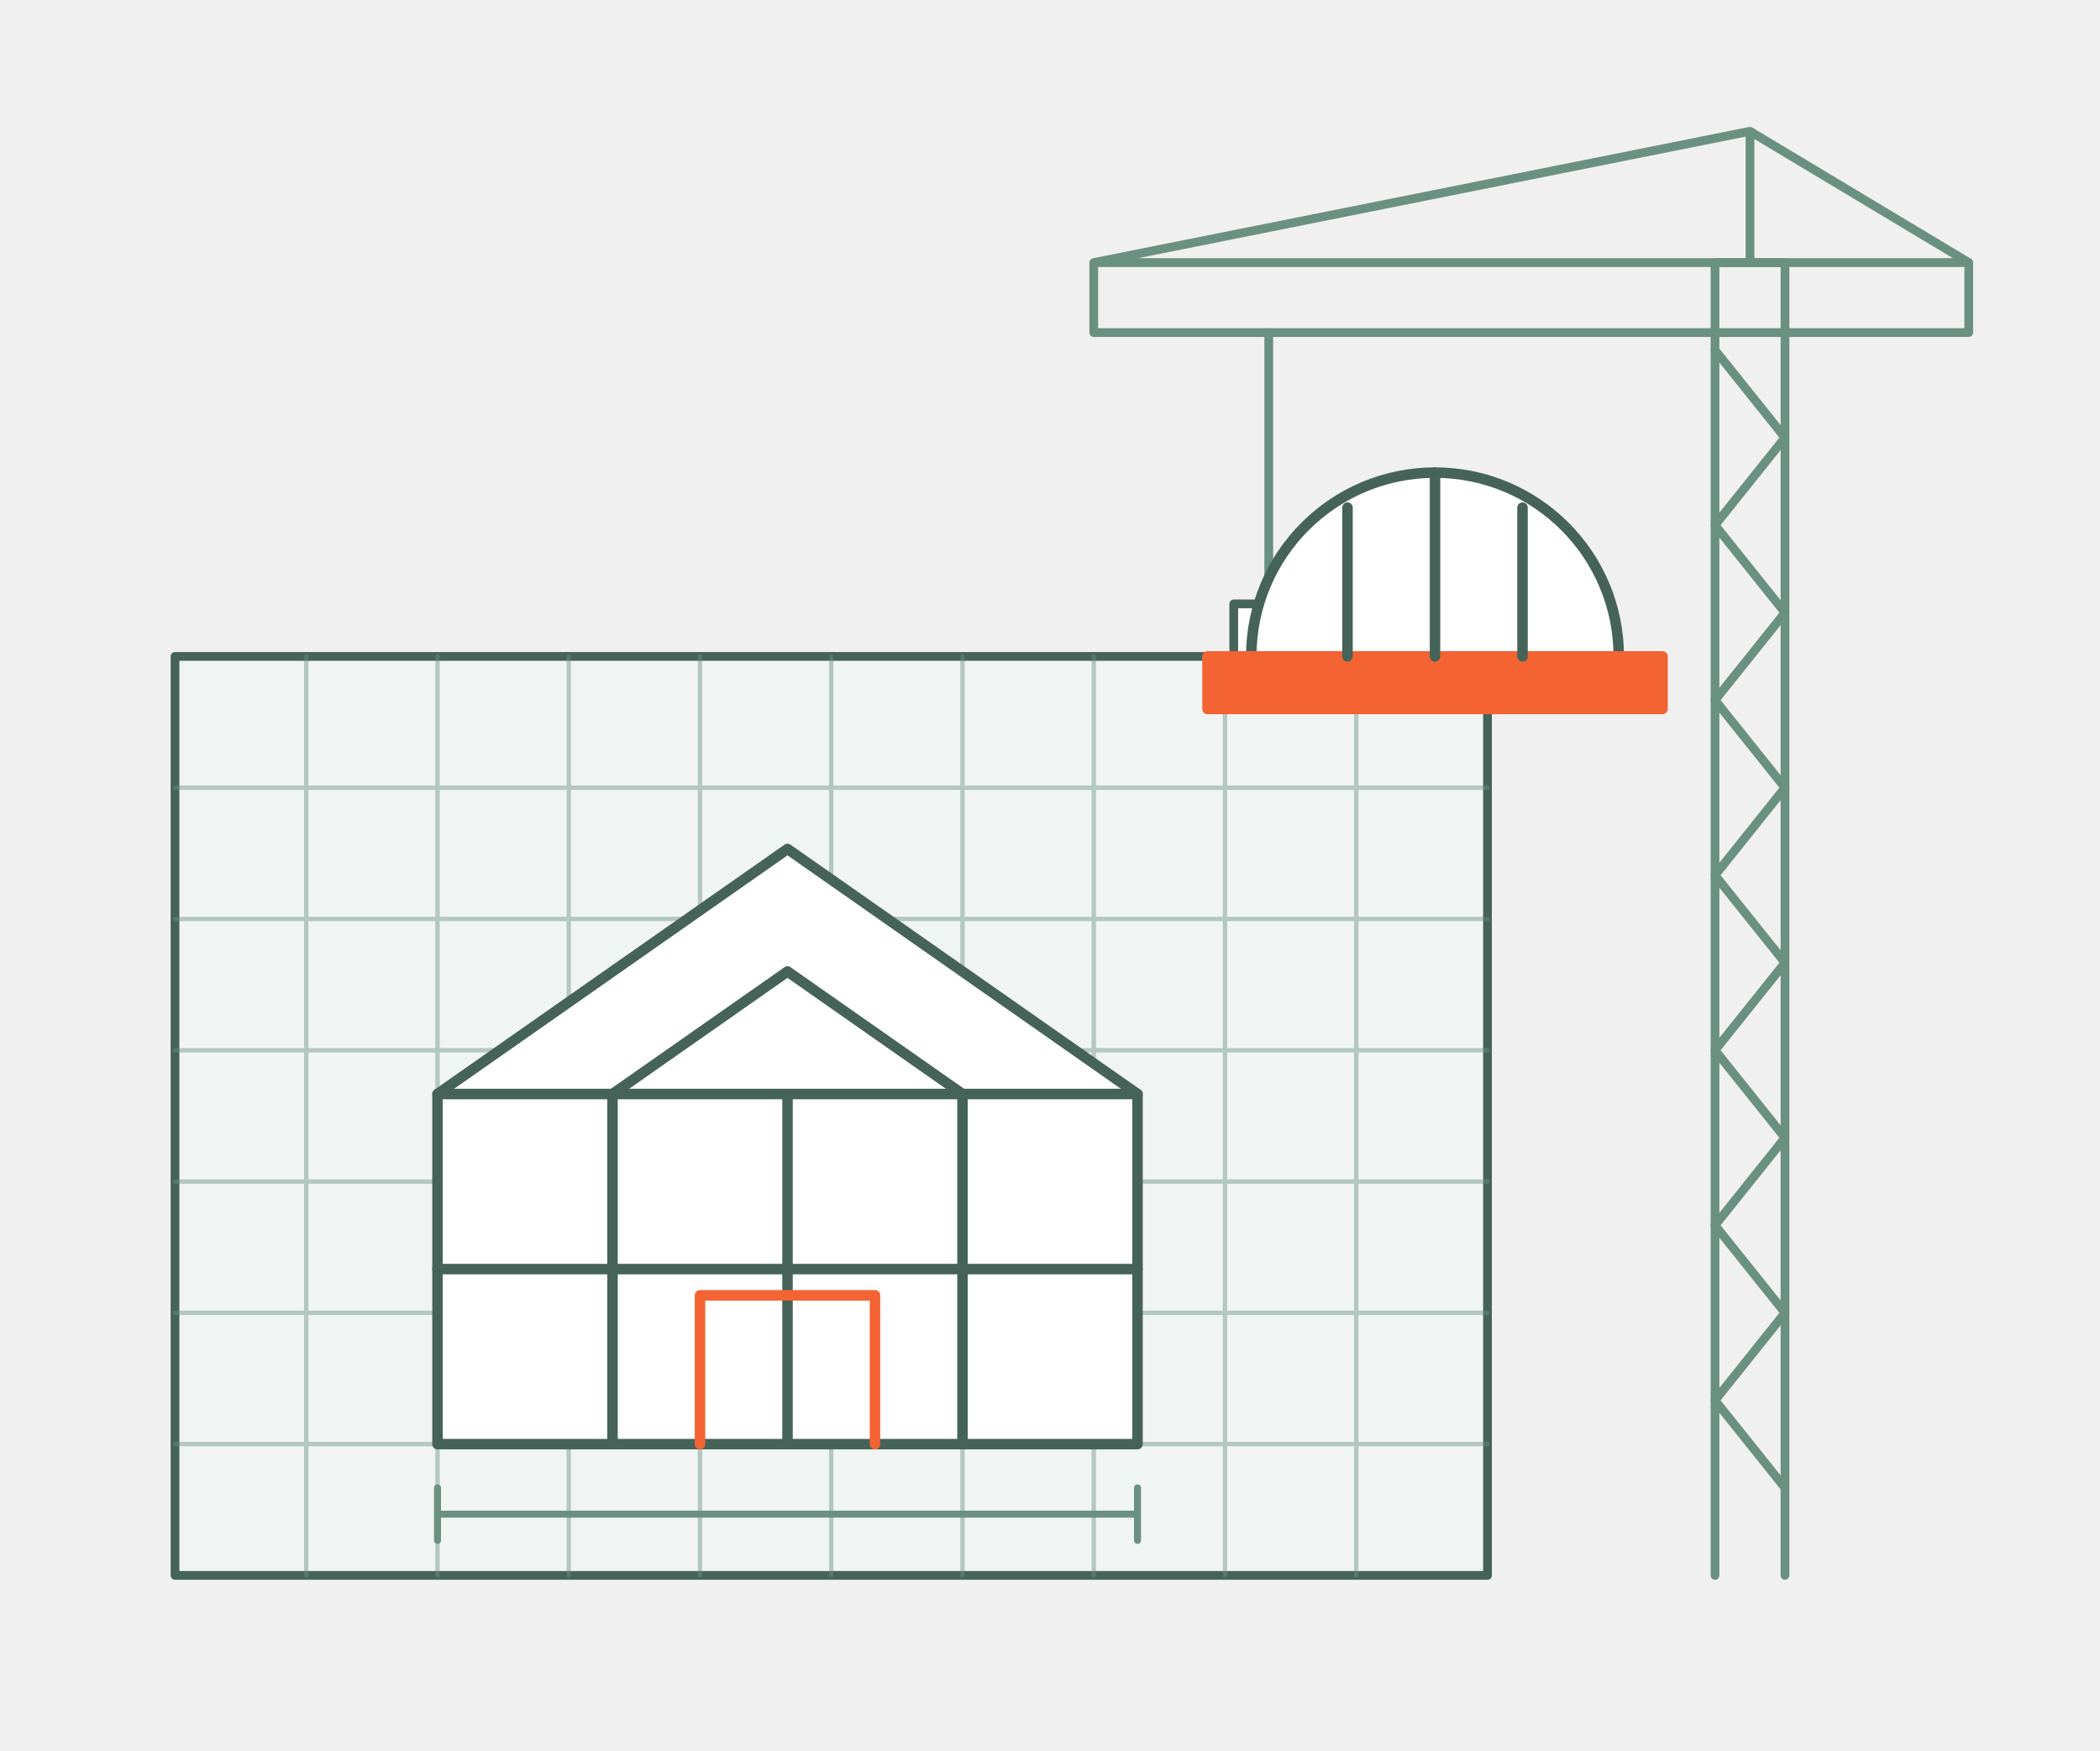
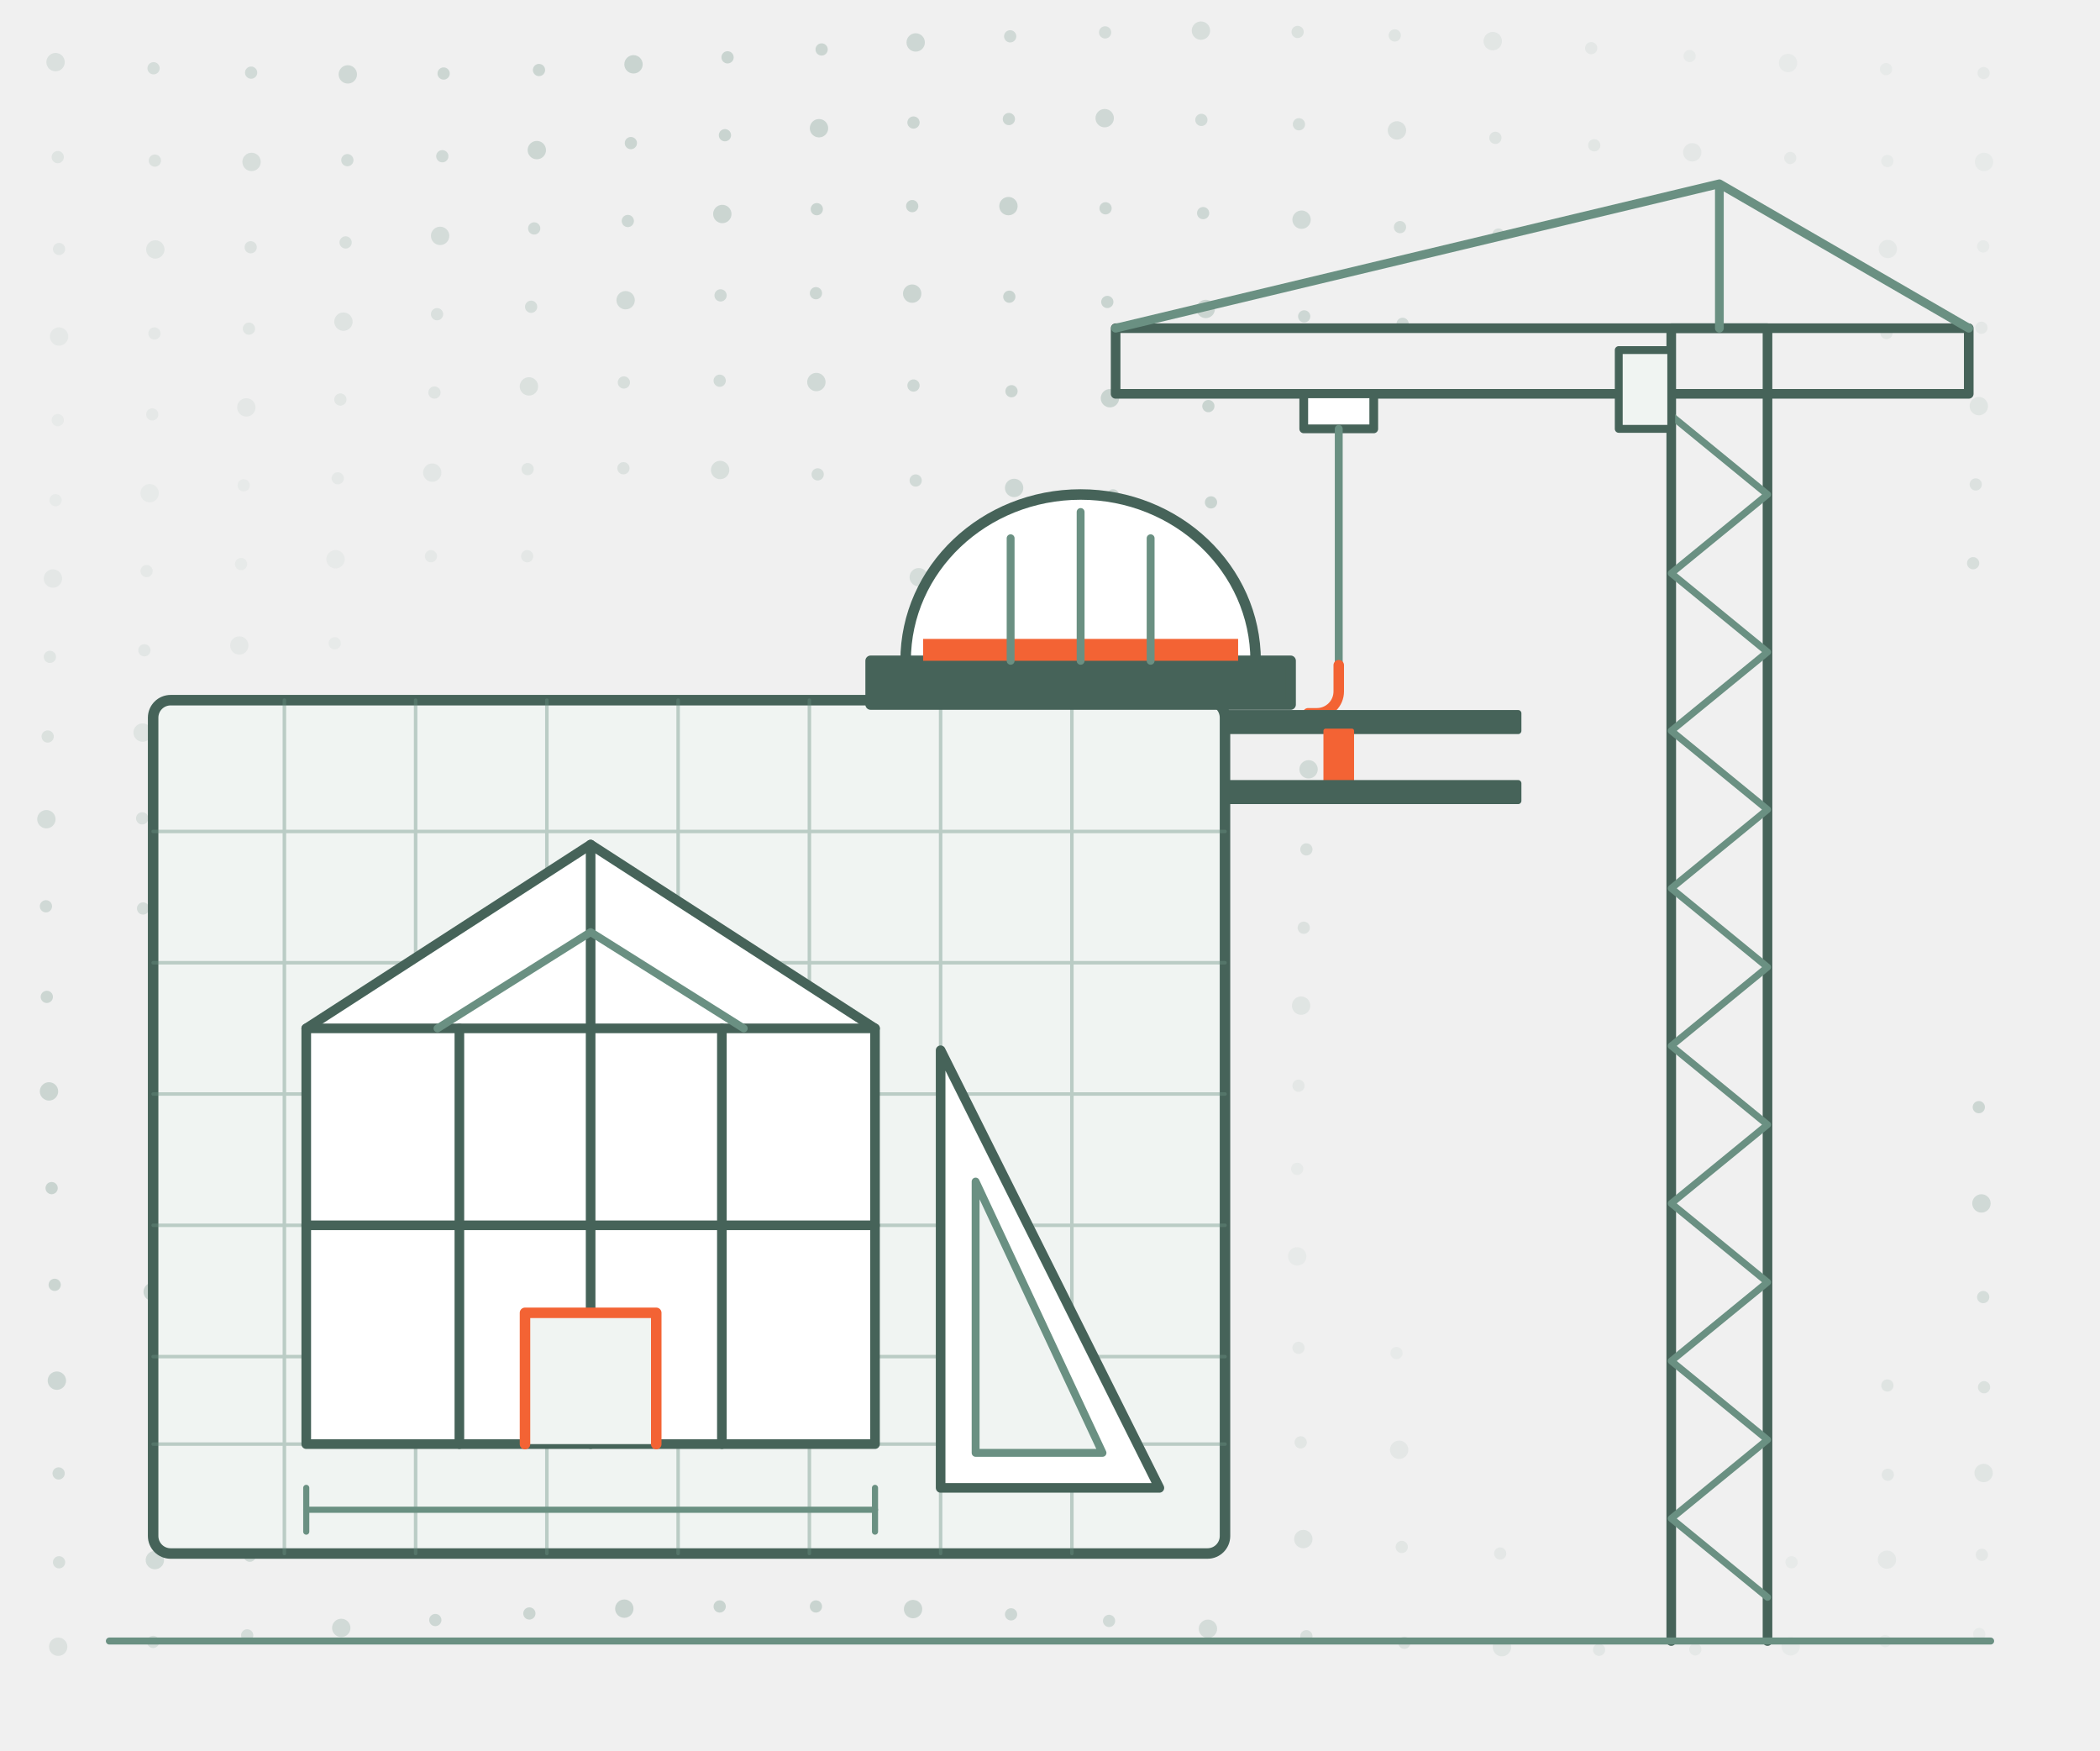
<svg xmlns="http://www.w3.org/2000/svg" viewBox="0 0 480 400" width="480" height="400" fill="none" stroke-linecap="round" stroke-linejoin="round">
-   <g stroke="#6A9082" stroke-width="2">
-     <path d="M392 360V60M408 360V60M392 60h16" />
-     <path d="M392 80l16 20M408 100l-16 20M392 120l16 20M408 140l-16 20M392 160l16 20M408 180l-16 20M392 200l16 20M408 220l-16 20M392 240l16 20M408 260l-16 20M392 280l16 20M408 300l-16 20M392 320l16 20" />
-     <path d="M250 60h200M250 76h200M250 60v16M450 60v16M400 30l-150 30M400 30l50 30M400 30v30" />
-     <path d="M290 76v62" />
-   </g>
-   <path d="M282 138h16v14h-16z" fill="#FFFFFF" stroke="#466359" stroke-width="2" />
-   <rect x="40" y="150" width="300" height="210" fill="#F0F4F2" stroke="#466359" stroke-width="2" />
-   <g stroke="#6A9082" stroke-width="1" opacity=".45">
-     <path d="M40 180h300M40 210h300M40 240h300M40 270h300M40 300h300M40 330h300M70 150v210M100 150v210M130 150v210M160 150v210M190 150v210M220 150v210M250 150v210M280 150v210M310 150v210" />
-   </g>
-   <g stroke="#466359" stroke-width="2.4">
-     <path d="M100 330V250l80-56 80 56v80z" fill="#FFFFFF" />
-     <path d="M100 250h160M140 330v-80M180 330v-80M220 330v-80M100 290h160" />
-     <path d="M140 250l40-28 40 28" />
-   </g>
-   <path d="M160 330v-34h40v34" stroke="#F36334" stroke-width="2.4" />
-   <g stroke="#6A9082" stroke-width="1.6">
-     <path d="M100 346h160M100 340v12M260 340v12" />
-   </g>
-   <g stroke="#466359" stroke-width="2.4">
-     <path d="M286 150a42 42 0 0 1 84 0" fill="#FFFFFF" />
-     <path d="M276 150h104v12H276z" fill="#F36334" stroke="#F36334" />
-     <path d="M328 108v42M308 116v34M348 116v34" />
-   </g>
+   <g class="cc-hero-art__dots">
+     <circle cx="12.7" cy="14.2" r="2.1" fill="#6A9082" opacity="0.17" />
+     <circle cx="35.1" cy="15.6" r="1.4" fill="#6A9082" opacity="0.2" />
+     <circle cx="57.4" cy="16.6" r="1.4" fill="#6A9082" opacity="0.23" />
+     <circle cx="79.5" cy="17.0" r="2.1" fill="#6A9082" opacity="0.25" />
+     <circle cx="101.4" cy="16.8" r="1.4" fill="#6A9082" opacity="0.27" />
+     <circle cx="123.2" cy="16.0" r="1.4" fill="#6A9082" opacity="0.28" />
+     <circle cx="144.8" cy="14.7" r="2.1" fill="#6A9082" opacity="0.29" />
+     <circle cx="166.3" cy="13.1" r="1.4" fill="#6A9082" opacity="0.29" />
+     <circle cx="187.8" cy="11.3" r="1.4" fill="#6A9082" opacity="0.28" />
+     <circle cx="209.3" cy="9.7" r="2.1" fill="#6A9082" opacity="0.26" />
+     <circle cx="230.9" cy="8.3" r="1.4" fill="#6A9082" opacity="0.24" />
+     <circle cx="252.6" cy="7.4" r="1.4" fill="#6A9082" opacity="0.21" />
+     <circle cx="274.5" cy="7.0" r="2.1" fill="#6A9082" opacity="0.19" />
+     <circle cx="296.6" cy="7.3" r="1.4" fill="#6A9082" opacity="0.16" />
+     <circle cx="318.8" cy="8.1" r="1.4" fill="#6A9082" opacity="0.13" />
+     <circle cx="341.2" cy="9.4" r="2.1" fill="#6A9082" opacity="0.11" />
+     <circle cx="363.7" cy="11.0" r="1.4" fill="#6A9082" opacity="0.09" />
+     <circle cx="386.2" cy="12.8" r="1.4" fill="#6A9082" opacity="0.07" />
+     <circle cx="408.7" cy="14.4" r="2.1" fill="#6A9082" opacity="0.07" />
+     <circle cx="431.1" cy="15.8" r="1.4" fill="#6A9082" opacity="0.07" />
+     <circle cx="453.4" cy="16.7" r="1.4" fill="#6A9082" opacity="0.08" />
+     <circle cx="13.2" cy="35.9" r="1.4" fill="#6A9082" opacity="0.13" />
+     <circle cx="35.4" cy="36.7" r="1.4" fill="#6A9082" opacity="0.16" />
+     <circle cx="57.5" cy="37.0" r="2.1" fill="#6A9082" opacity="0.19" />
+     <circle cx="79.4" cy="36.6" r="1.4" fill="#6A9082" opacity="0.22" />
+     <circle cx="101.1" cy="35.7" r="1.4" fill="#6A9082" opacity="0.24" />
+     <circle cx="122.7" cy="34.3" r="2.1" fill="#6A9082" opacity="0.27" />
+     <circle cx="144.2" cy="32.7" r="1.4" fill="#6A9082" opacity="0.28" />
+     <circle cx="165.7" cy="30.9" r="1.4" fill="#6A9082" opacity="0.29" />
+     <circle cx="187.2" cy="29.3" r="2.1" fill="#6A9082" opacity="0.29" />
+     <circle cx="208.8" cy="28.0" r="1.4" fill="#6A9082" opacity="0.28" />
+     <circle cx="230.6" cy="27.2" r="1.4" fill="#6A9082" opacity="0.27" />
+     <circle cx="252.5" cy="27.0" r="2.1" fill="#6A9082" opacity="0.25" />
+     <circle cx="274.6" cy="27.4" r="1.4" fill="#6A9082" opacity="0.22" />
+     <circle cx="296.9" cy="28.4" r="1.4" fill="#6A9082" opacity="0.2" />
+     <circle cx="319.3" cy="29.8" r="2.1" fill="#6A9082" opacity="0.17" />
+     <circle cx="341.8" cy="31.5" r="1.4" fill="#6A9082" opacity="0.14" />
+     <circle cx="364.4" cy="33.2" r="1.4" fill="#6A9082" opacity="0.11" />
+     <circle cx="386.8" cy="34.8" r="2.1" fill="#6A9082" opacity="0.09" />
+     <circle cx="409.2" cy="36.1" r="1.4" fill="#6A9082" opacity="0.08" />
+     <circle cx="431.4" cy="36.8" r="1.4" fill="#6A9082" opacity="0.07" />
+     <circle cx="453.5" cy="37.0" r="2.1" fill="#6A9082" opacity="0.07" />
+     <circle cx="13.5" cy="56.9" r="1.4" fill="#6A9082" opacity="0.1" />
+     <circle cx="35.5" cy="57.0" r="2.1" fill="#6A9082" opacity="0.12" />
+     <circle cx="57.3" cy="56.5" r="1.4" fill="#6A9082" opacity="0.15" />
+     <circle cx="79.0" cy="55.4" r="1.4" fill="#6A9082" opacity="0.18" />
+     <circle cx="100.6" cy="53.9" r="2.1" fill="#6A9082" opacity="0.21" />
+     <circle cx="122.1" cy="52.2" r="1.4" fill="#6A9082" opacity="0.24" />
+     <circle cx="143.5" cy="50.5" r="1.4" fill="#6A9082" opacity="0.26" />
+     <circle cx="165.1" cy="48.9" r="2.1" fill="#6A9082" opacity="0.28" />
+     <circle cx="186.7" cy="47.8" r="1.4" fill="#6A9082" opacity="0.29" />
+     <circle cx="208.5" cy="47.1" r="1.4" fill="#6A9082" opacity="0.29" />
+     <circle cx="230.5" cy="47.1" r="2.1" fill="#6A9082" opacity="0.29" />
+     <circle cx="252.7" cy="47.6" r="1.4" fill="#6A9082" opacity="0.27" />
+     <circle cx="275.0" cy="48.7" r="1.4" fill="#6A9082" opacity="0.26" />
+     <circle cx="297.5" cy="50.2" r="2.1" fill="#6A9082" opacity="0.23" />
+     <circle cx="320.0" cy="51.9" r="1.4" fill="#6A9082" opacity="0.21" />
+     <circle cx="342.5" cy="53.6" r="1.4" fill="#6A9082" opacity="0.18" />
+     <circle cx="431.5" cy="56.9" r="2.1" fill="#6A9082" opacity="0.08" />
+     <circle cx="453.3" cy="56.3" r="1.4" fill="#6A9082" opacity="0.07" />
+     <circle cx="13.5" cy="76.9" r="2.1" fill="#6A9082" opacity="0.08" />
+     <circle cx="35.3" cy="76.2" r="1.4" fill="#6A9082" opacity="0.09" />
+     <circle cx="56.9" cy="75.1" r="1.4" fill="#6A9082" opacity="0.12" />
+     <circle cx="78.5" cy="73.5" r="2.1" fill="#6A9082" opacity="0.14" />
+     <circle cx="99.9" cy="71.8" r="1.4" fill="#6A9082" opacity="0.17" />
+     <circle cx="121.4" cy="70.1" r="1.4" fill="#6A9082" opacity="0.2" />
+     <circle cx="143.0" cy="68.6" r="2.1" fill="#6A9082" opacity="0.23" />
+     <circle cx="164.7" cy="67.5" r="1.4" fill="#6A9082" opacity="0.25" />
+     <circle cx="186.5" cy="67.0" r="1.4" fill="#6A9082" opacity="0.27" />
+     <circle cx="208.5" cy="67.1" r="2.1" fill="#6A9082" opacity="0.28" />
+     <circle cx="230.7" cy="67.8" r="1.4" fill="#6A9082" opacity="0.29" />
+     <circle cx="253.1" cy="69.0" r="1.4" fill="#6A9082" opacity="0.29" />
+     <circle cx="275.6" cy="70.6" r="2.1" fill="#6A9082" opacity="0.28" />
+     <circle cx="298.1" cy="72.3" r="1.4" fill="#6A9082" opacity="0.26" />
+     <circle cx="320.6" cy="74.0" r="1.4" fill="#6A9082" opacity="0.24" />
+     <circle cx="431.2" cy="76.1" r="1.4" fill="#6A9082" opacity="0.11" />
+     <circle cx="452.9" cy="74.9" r="1.4" fill="#6A9082" opacity="0.09" />
+     <circle cx="13.2" cy="96.0" r="1.4" fill="#6A9082" opacity="0.07" />
+     <circle cx="34.8" cy="94.7" r="1.4" fill="#6A9082" opacity="0.08" />
+     <circle cx="56.3" cy="93.1" r="2.1" fill="#6A9082" opacity="0.09" />
+     <circle cx="77.8" cy="91.3" r="1.4" fill="#6A9082" opacity="0.11" />
+     <circle cx="99.3" cy="89.7" r="1.4" fill="#6A9082" opacity="0.13" />
+     <circle cx="120.9" cy="88.3" r="2.1" fill="#6A9082" opacity="0.16" />
+     <circle cx="142.6" cy="87.4" r="1.4" fill="#6A9082" opacity="0.19" />
+     <circle cx="164.5" cy="87.0" r="1.4" fill="#6A9082" opacity="0.22" />
+     <circle cx="186.6" cy="87.3" r="2.1" fill="#6A9082" opacity="0.24" />
+     <circle cx="208.8" cy="88.1" r="1.4" fill="#6A9082" opacity="0.26" />
+     <circle cx="231.2" cy="89.4" r="1.4" fill="#6A9082" opacity="0.28" />
+     <circle cx="253.7" cy="91.0" r="2.1" fill="#6A9082" opacity="0.29" />
+     <circle cx="276.2" cy="92.8" r="1.4" fill="#6A9082" opacity="0.29" />
+     <circle cx="298.7" cy="94.4" r="1.4" fill="#6A9082" opacity="0.28" />
+     <circle cx="452.3" cy="92.8" r="2.1" fill="#6A9082" opacity="0.12" />
+     <circle cx="12.7" cy="114.3" r="1.4" fill="#6A9082" opacity="0.07" />
+     <circle cx="34.2" cy="112.7" r="2.1" fill="#6A9082" opacity="0.07" />
+     <circle cx="55.7" cy="110.9" r="1.4" fill="#6A9082" opacity="0.07" />
+     <circle cx="77.2" cy="109.3" r="1.4" fill="#6A9082" opacity="0.08" />
+     <circle cx="98.8" cy="108.0" r="2.1" fill="#6A9082" opacity="0.1" />
+     <circle cx="120.6" cy="107.2" r="1.4" fill="#6A9082" opacity="0.12" />
+     <circle cx="142.5" cy="107.0" r="1.4" fill="#6A9082" opacity="0.15" />
+     <circle cx="164.6" cy="107.4" r="2.1" fill="#6A9082" opacity="0.18" />
+     <circle cx="186.9" cy="108.4" r="1.4" fill="#6A9082" opacity="0.21" />
+     <circle cx="209.3" cy="109.8" r="1.4" fill="#6A9082" opacity="0.23" />
+     <circle cx="231.8" cy="111.5" r="2.1" fill="#6A9082" opacity="0.26" />
+     <circle cx="254.4" cy="113.2" r="1.4" fill="#6A9082" opacity="0.27" />
+     <circle cx="276.8" cy="114.8" r="1.4" fill="#6A9082" opacity="0.29" />
+     <circle cx="451.6" cy="110.7" r="1.4" fill="#6A9082" opacity="0.15" />
+     <circle cx="12.1" cy="132.2" r="2.1" fill="#6A9082" opacity="0.09" />
+     <circle cx="33.5" cy="130.5" r="1.4" fill="#6A9082" opacity="0.08" />
+     <circle cx="55.1" cy="128.9" r="1.4" fill="#6A9082" opacity="0.07" />
+     <circle cx="76.7" cy="127.8" r="2.1" fill="#6A9082" opacity="0.07" />
+     <circle cx="98.5" cy="127.1" r="1.4" fill="#6A9082" opacity="0.08" />
+     <circle cx="120.5" cy="127.1" r="1.4" fill="#6A9082" opacity="0.09" />
+     <circle cx="210.0" cy="131.9" r="2.1" fill="#6A9082" opacity="0.2" />
+     <circle cx="232.5" cy="133.6" r="1.4" fill="#6A9082" opacity="0.22" />
+     <circle cx="254.9" cy="135.2" r="1.4" fill="#6A9082" opacity="0.25" />
+     <circle cx="451.0" cy="128.7" r="1.4" fill="#6A9082" opacity="0.19" />
+     <circle cx="11.4" cy="150.1" r="1.4" fill="#6A9082" opacity="0.12" />
+     <circle cx="33.0" cy="148.6" r="1.4" fill="#6A9082" opacity="0.1" />
+     <circle cx="54.7" cy="147.5" r="2.1" fill="#6A9082" opacity="0.08" />
+     <circle cx="76.5" cy="147.0" r="1.4" fill="#6A9082" opacity="0.07" />
+     <circle cx="255.4" cy="156.5" r="2.1" fill="#6A9082" opacity="0.21" />
+     <circle cx="277.5" cy="157.0" r="1.4" fill="#6A9082" opacity="0.24" />
+     <circle cx="10.9" cy="168.3" r="1.4" fill="#6A9082" opacity="0.16" />
+     <circle cx="32.6" cy="167.4" r="2.1" fill="#6A9082" opacity="0.13" />
+     <circle cx="54.5" cy="167.0" r="1.4" fill="#6A9082" opacity="0.11" />
+     <circle cx="277.4" cy="176.7" r="1.4" fill="#6A9082" opacity="0.2" />
+     <circle cx="299.1" cy="175.8" r="2.1" fill="#6A9082" opacity="0.23" />
+     <circle cx="10.6" cy="187.2" r="2.1" fill="#6A9082" opacity="0.2" />
+     <circle cx="32.5" cy="187.0" r="1.4" fill="#6A9082" opacity="0.17" />
+     <circle cx="298.6" cy="194.1" r="1.4" fill="#6A9082" opacity="0.19" />
+     <circle cx="10.5" cy="207.1" r="1.4" fill="#6A9082" opacity="0.24" />
+     <circle cx="32.7" cy="207.6" r="1.4" fill="#6A9082" opacity="0.21" />
+     <circle cx="298.0" cy="212.0" r="1.4" fill="#6A9082" opacity="0.15" />
+     <circle cx="10.7" cy="227.8" r="1.4" fill="#6A9082" opacity="0.27" />
+     <circle cx="297.4" cy="229.8" r="2.1" fill="#6A9082" opacity="0.12" />
+     <circle cx="11.2" cy="249.4" r="2.1" fill="#6A9082" opacity="0.28" />
+     <circle cx="296.8" cy="248.1" r="1.4" fill="#6A9082" opacity="0.09" />
+     <circle cx="452.3" cy="253.0" r="1.4" fill="#6A9082" opacity="0.27" />
+     <circle cx="11.8" cy="271.5" r="1.4" fill="#6A9082" opacity="0.29" />
+     <circle cx="296.5" cy="267.1" r="1.4" fill="#6A9082" opacity="0.07" />
+     <circle cx="452.9" cy="275.0" r="2.1" fill="#6A9082" opacity="0.24" />
+     <circle cx="12.5" cy="293.6" r="1.4" fill="#6A9082" opacity="0.28" />
+     <circle cx="34.9" cy="295.2" r="2.1" fill="#6A9082" opacity="0.29" />
+     <circle cx="296.5" cy="287.1" r="2.1" fill="#6A9082" opacity="0.07" />
+     <circle cx="453.3" cy="296.4" r="1.4" fill="#6A9082" opacity="0.2" />
+     <circle cx="13.0" cy="315.5" r="2.1" fill="#6A9082" opacity="0.26" />
+     <circle cx="35.4" cy="316.5" r="1.4" fill="#6A9082" opacity="0.28" />
+     <circle cx="274.6" cy="307.2" r="2.1" fill="#6A9082" opacity="0.1" />
+     <circle cx="296.8" cy="308.0" r="1.4" fill="#6A9082" opacity="0.08" />
+     <circle cx="319.2" cy="309.2" r="1.4" fill="#6A9082" opacity="0.07" />
+     <circle cx="431.4" cy="316.6" r="1.4" fill="#6A9082" opacity="0.13" />
+     <circle cx="453.5" cy="317.0" r="1.4" fill="#6A9082" opacity="0.16" />
+     <circle cx="13.4" cy="336.7" r="1.4" fill="#6A9082" opacity="0.23" />
+     <circle cx="35.5" cy="337.0" r="1.4" fill="#6A9082" opacity="0.25" />
+     <circle cx="57.4" cy="336.7" r="2.1" fill="#6A9082" opacity="0.27" />
+     <circle cx="274.9" cy="328.3" r="1.4" fill="#6A9082" opacity="0.13" />
+     <circle cx="297.3" cy="329.6" r="1.4" fill="#6A9082" opacity="0.11" />
+     <circle cx="319.8" cy="331.3" r="2.1" fill="#6A9082" opacity="0.09" />
+     <circle cx="431.5" cy="337.0" r="1.4" fill="#6A9082" opacity="0.1" />
+     <circle cx="453.4" cy="336.6" r="2.1" fill="#6A9082" opacity="0.12" />
+     <circle cx="13.5" cy="357.0" r="1.4" fill="#6A9082" opacity="0.19" />
+     <circle cx="35.4" cy="356.5" r="2.1" fill="#6A9082" opacity="0.22" />
+     <circle cx="57.1" cy="355.5" r="1.4" fill="#6A9082" opacity="0.24" />
+     <circle cx="78.6" cy="354.1" r="1.4" fill="#6A9082" opacity="0.27" />
+     <circle cx="100.1" cy="352.4" r="2.1" fill="#6A9082" opacity="0.28" />
+     <circle cx="230.7" cy="347.5" r="2.1" fill="#6A9082" opacity="0.22" />
+     <circle cx="253.0" cy="348.6" r="1.4" fill="#6A9082" opacity="0.2" />
+     <circle cx="275.4" cy="350.0" r="1.4" fill="#6A9082" opacity="0.17" />
+     <circle cx="297.9" cy="351.7" r="2.1" fill="#6A9082" opacity="0.14" />
+     <circle cx="320.4" cy="353.5" r="1.4" fill="#6A9082" opacity="0.11" />
+     <circle cx="342.9" cy="355.0" r="1.4" fill="#6A9082" opacity="0.09" />
+     <circle cx="409.5" cy="357.0" r="1.4" fill="#6A9082" opacity="0.07" />
+     <circle cx="431.3" cy="356.4" r="2.1" fill="#6A9082" opacity="0.08" />
+     <circle cx="453.0" cy="355.3" r="1.4" fill="#6A9082" opacity="0.09" />
+     <circle cx="13.3" cy="376.3" r="2.1" fill="#6A9082" opacity="0.15" />
+     <circle cx="35.0" cy="375.2" r="1.4" fill="#6A9082" opacity="0.18" />
+     <circle cx="56.5" cy="373.7" r="1.4" fill="#6A9082" opacity="0.21" />
+     <circle cx="78.0" cy="372.0" r="2.1" fill="#6A9082" opacity="0.23" />
+     <circle cx="99.5" cy="370.2" r="1.4" fill="#6A9082" opacity="0.26" />
+     <circle cx="121.0" cy="368.7" r="1.4" fill="#6A9082" opacity="0.28" />
+     <circle cx="142.7" cy="367.6" r="2.1" fill="#6A9082" opacity="0.29" />
+     <circle cx="164.5" cy="367.1" r="1.4" fill="#6A9082" opacity="0.29" />
+     <circle cx="186.5" cy="367.1" r="1.4" fill="#6A9082" opacity="0.29" />
+     <circle cx="208.7" cy="367.7" r="2.1" fill="#6A9082" opacity="0.27" />
+     <circle cx="231.1" cy="368.9" r="1.4" fill="#6A9082" opacity="0.26" />
+     <circle cx="253.5" cy="370.4" r="1.4" fill="#6A9082" opacity="0.23" />
+     <circle cx="276.1" cy="372.2" r="2.1" fill="#6A9082" opacity="0.21" />
+     <circle cx="298.6" cy="373.9" r="1.4" fill="#6A9082" opacity="0.18" />
+     <circle cx="321.0" cy="375.4" r="1.4" fill="#6A9082" opacity="0.15" />
+     <circle cx="343.3" cy="376.4" r="2.1" fill="#6A9082" opacity="0.12" />
+     <circle cx="365.5" cy="377.0" r="1.4" fill="#6A9082" opacity="0.1" />
+     <circle cx="387.5" cy="376.9" r="1.4" fill="#6A9082" opacity="0.08" />
+     <circle cx="409.3" cy="376.2" r="2.1" fill="#6A9082" opacity="0.07" />
+     <circle cx="430.9" cy="375.0" r="1.4" fill="#6A9082" opacity="0.07" />
+     <circle cx="452.4" cy="373.4" r="1.4" fill="#6A9082" opacity="0.07" />
+   </g>
+   <g stroke="#466359" stroke-width="2.2">
+     <path d="M382 375V75M404 375V75M382 75h22" />
+     <g stroke="#6A9082" stroke-width="1.6">
+       <path d="M382 95l22 18M404 113l-22 18M382 131l22 18M404 149l-22 18M382 167l22 18M404 185l-22 18M382 203l22 18M404 221l-22 18M382 239l22 18M404 257l-22 18M382 275l22 18M404 293l-22 18M382 311l22 18M404 329l-22 18M382 347l22 18" />
+     </g>
+     <path d="M255 75h195M255 90h195M255 75v15M450 75v15" />
+     <path d="M393 42l-138 33M393 42l57 33M393 42v33" stroke="#6A9082" stroke-width="2.0" />
+     <rect x="370" y="80" width="12" height="18" fill="#F0F4F2" stroke="#466359" stroke-width="1.8" />
+     <rect x="298" y="90" width="16" height="8" fill="#FFFFFF" stroke="#466359" stroke-width="2" />
+     <line x1="306" y1="98" x2="306" y2="152" stroke="#6A9082" stroke-width="1.8" />
+     <path d="M306 152v6a5 5 0 0 1-5 5h-2" stroke="#F36334" stroke-width="2.4" />
+     <g transform="translate(265, 163)">
+       <path d="M0 0h82v4H0z" fill="#466359" stroke="#466359" stroke-width="1.5" />
+       <path d="M38 4h6v12h-6z" fill="#F36334" stroke="#F36334" stroke-width="1" />
+       <path d="M0 16h82v4H0z" fill="#466359" stroke="#466359" stroke-width="1.5" />
+     </g>
+   </g>
+   <g>
+     <rect x="35" y="160" width="245" height="195" rx="4" fill="#F0F4F2" stroke="#466359" stroke-width="2.4" />
+     <g stroke="#6A9082" stroke-width="0.8" opacity="0.4">
+       <line x1="35" y1="190" x2="280" y2="190" />
+       <line x1="35" y1="220" x2="280" y2="220" />
+       <line x1="35" y1="250" x2="280" y2="250" />
+       <line x1="35" y1="280" x2="280" y2="280" />
+       <line x1="35" y1="310" x2="280" y2="310" />
+       <line x1="35" y1="330" x2="280" y2="330" />
+       <line x1="65" y1="160" x2="65" y2="355" />
+       <line x1="95" y1="160" x2="95" y2="355" />
+       <line x1="125" y1="160" x2="125" y2="355" />
+       <line x1="155" y1="160" x2="155" y2="355" />
+       <line x1="185" y1="160" x2="185" y2="355" />
+       <line x1="215" y1="160" x2="215" y2="355" />
+       <line x1="245" y1="160" x2="245" y2="355" />
+     </g>
+     <g stroke="#466359" stroke-width="2.2">
+       <path d="M70 330V235l65-42 65 42v95z" fill="#FFFFFF" />
+       <line x1="70" y1="235" x2="200" y2="235" />
+       <line x1="70" y1="280" x2="200" y2="280" />
+       <line x1="105" y1="330" x2="105" y2="235" />
+       <line x1="135" y1="330" x2="135" y2="193" />
+       <line x1="165" y1="330" x2="165" y2="235" />
+       <path d="M120 330v-30h30v30" fill="#F0F4F2" stroke="#F36334" stroke-width="2.4" />
+       <path d="M100 235l35-22 35 22" stroke="#6A9082" stroke-width="1.8" />
+     </g>
+     <g stroke="#6A9082" stroke-width="1.4">
+       <line x1="70" y1="345" x2="200" y2="345" />
+       <line x1="70" y1="340" x2="70" y2="350" />
+       <line x1="200" y1="340" x2="200" y2="350" />
+     </g>
+   </g>
+   <g stroke="#6A9082" stroke-width="1.8">
+     <polygon points="215,240 265,340 215,340" fill="#FFFFFF" stroke="#466359" stroke-width="2.2" />
+     <polygon points="223,270 252,332 223,332" fill="#F0F4F2" />
+   </g>
+   <g stroke="#466359" stroke-width="2.4" transform="translate(195, 115)">
+     <path d="M12 36a40 38 0 0 1 80 0" fill="#FFFFFF" />
+     <path d="M4 36h96v10H4z" fill="#466359" />
+     <path d="M16 36h72v-5H16z" fill="#F36334" stroke="none" />
+     <path d="M52 2v34M36 8v28M68 8v28" stroke="#6A9082" stroke-width="1.8" />
+   </g>
+   <line x1="25" y1="375" x2="455" y2="375" stroke="#6A9082" stroke-width="1.6" />
</svg>
